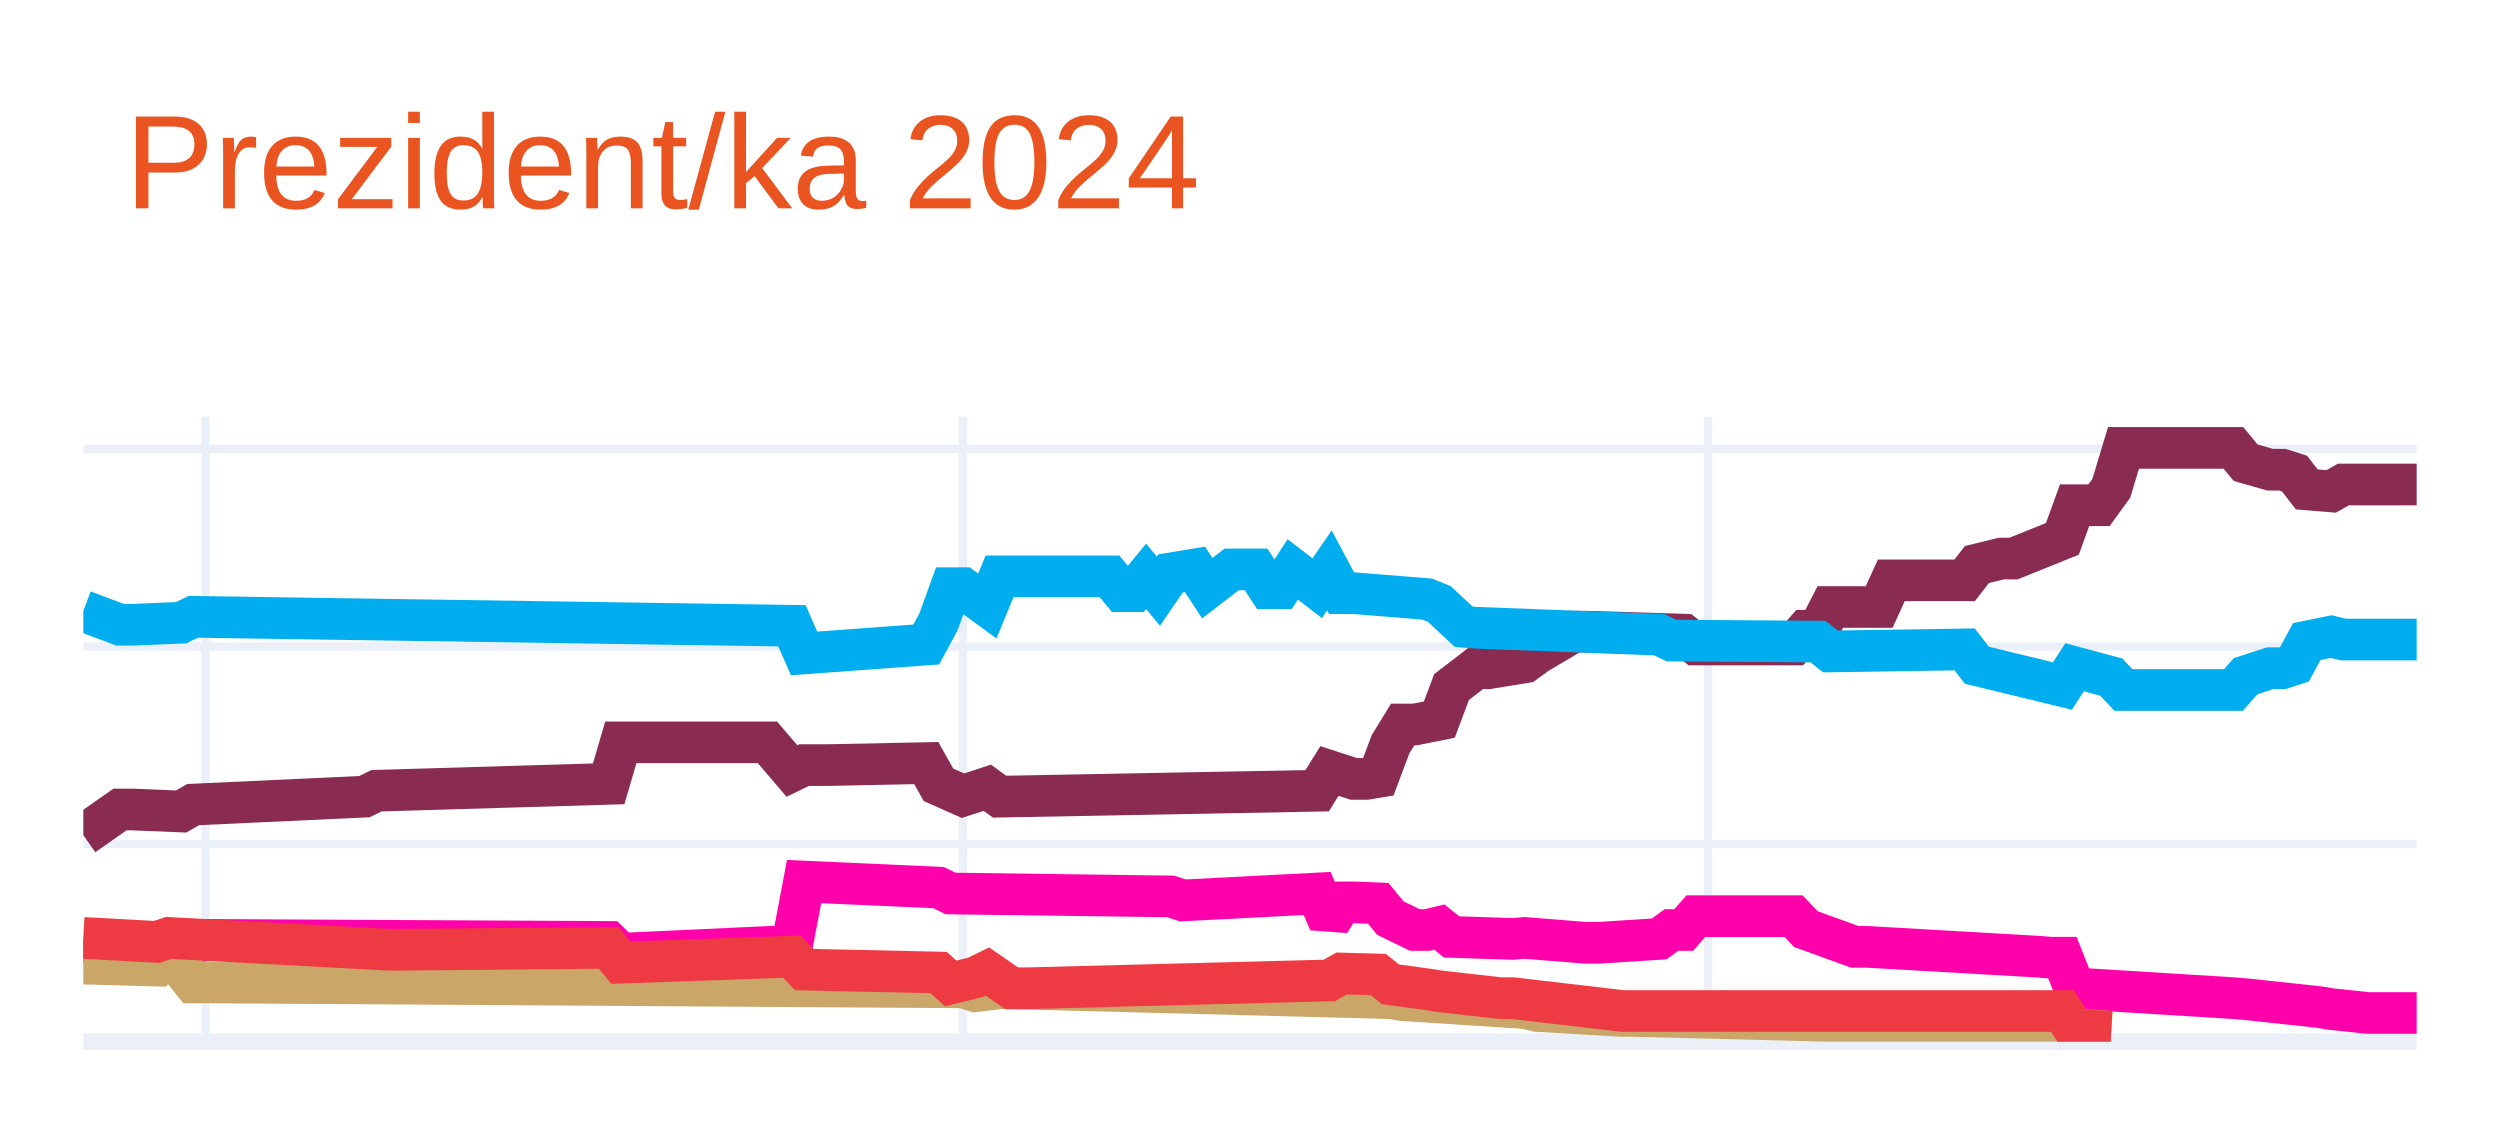
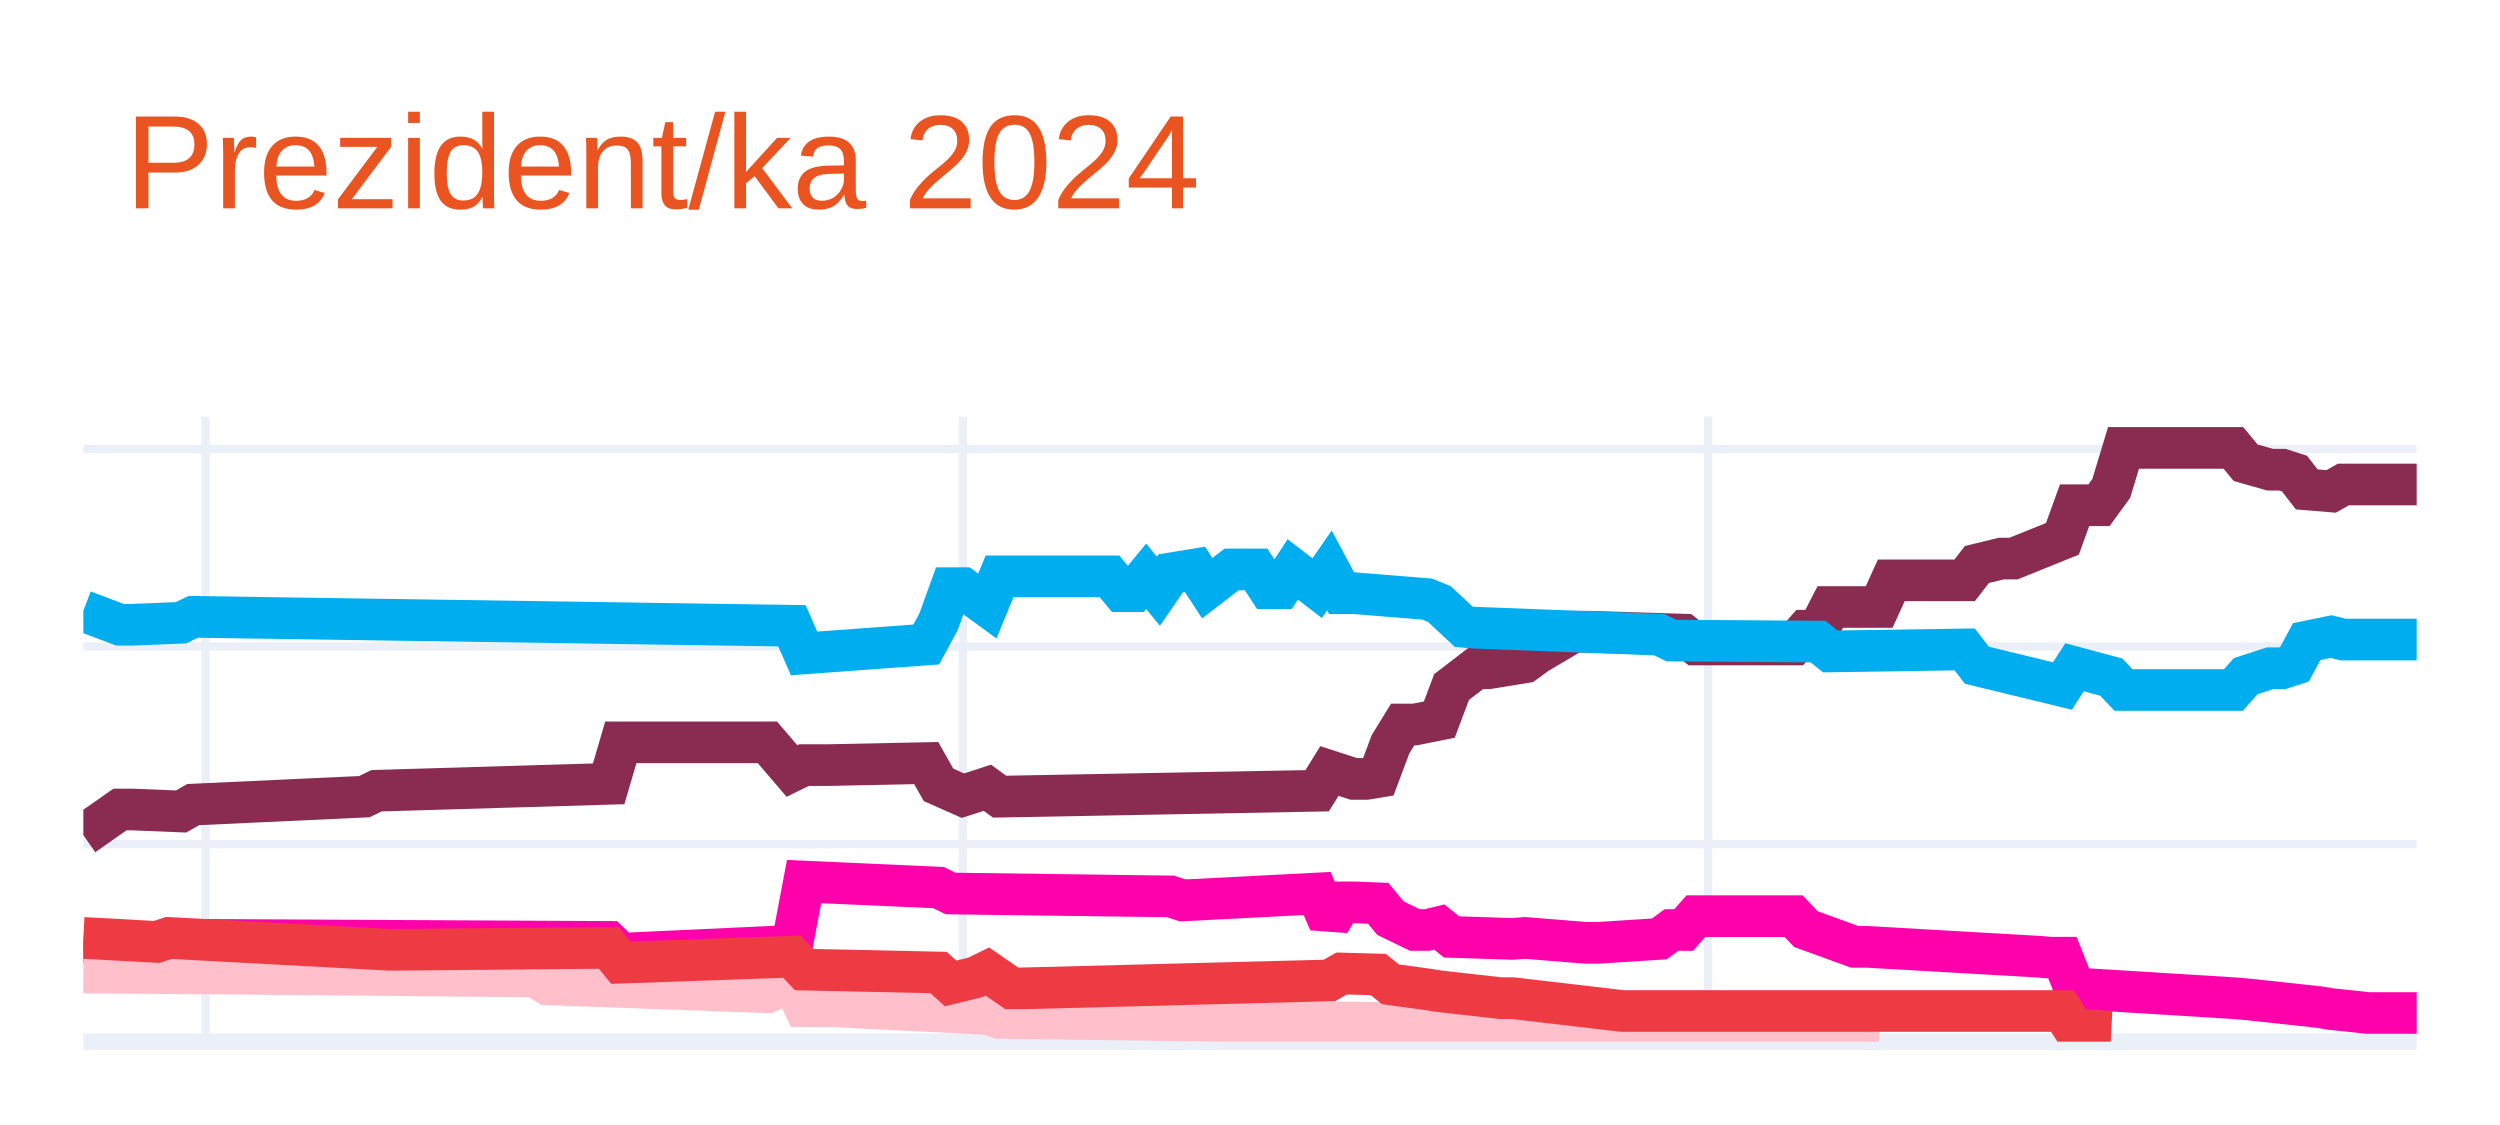
<svg xmlns="http://www.w3.org/2000/svg" class="main-svg" width="300" height="135" style="" viewBox="0 0 300 135">
  <rect x="0" y="0" width="300" height="135" style="fill: rgb(255, 255, 255); fill-opacity: 1;" />
-   <defs id="defs-e80288">
+   <defs id="defs-188096">
    <g class="clips">
-       <clipPath id="clipe80288xyplot" class="plotclip">
+       <clipPath id="clip188096xyplot" class="plotclip">
        <rect width="280" height="75" />
      </clipPath>
-       <clipPath class="axesclip" id="clipe80288x">
+       <clipPath class="axesclip" id="clip188096x">
        <rect x="10" y="0" width="280" height="135" />
      </clipPath>
-       <clipPath class="axesclip" id="clipe80288y">
+       <clipPath class="axesclip" id="clip188096y">
        <rect x="0" y="50" width="300" height="75" />
      </clipPath>
-       <clipPath class="axesclip" id="clipe80288xy">
+       <clipPath class="axesclip" id="clip188096xy">
        <rect x="10" y="50" width="280" height="75" />
      </clipPath>
    </g>
    <g class="gradients" />
    <g class="patterns" />
  </defs>
  <g class="bglayer" />
  <g class="layer-below">
    <g class="imagelayer" />
    <g class="shapelayer" />
  </g>
  <g class="cartesianlayer">
    <g class="subplot xy">
      <g class="layer-subplot">
        <g class="shapelayer" />
        <g class="imagelayer" />
      </g>
      <g class="minor-gridlayer">
        <g class="x" />
        <g class="y" />
      </g>
      <g class="gridlayer">
        <g class="x">
          <path class="xgrid crisp" transform="translate(24.66,0)" d="M0,50v75" style="stroke: rgb(235, 240, 248); stroke-opacity: 1; stroke-width: 1px;" />
          <path class="xgrid crisp" transform="translate(115.55,0)" d="M0,50v75" style="stroke: rgb(235, 240, 248); stroke-opacity: 1; stroke-width: 1px;" />
          <path class="xgrid crisp" transform="translate(204.97,0)" d="M0,50v75" style="stroke: rgb(235, 240, 248); stroke-opacity: 1; stroke-width: 1px;" />
        </g>
        <g class="y">
          <path class="ygrid crisp" transform="translate(0,101.29)" d="M10,0h280" style="stroke: rgb(235, 240, 248); stroke-opacity: 1; stroke-width: 1px;" />
          <path class="ygrid crisp" transform="translate(0,77.58)" d="M10,0h280" style="stroke: rgb(235, 240, 248); stroke-opacity: 1; stroke-width: 1px;" />
          <path class="ygrid crisp" transform="translate(0,53.87)" d="M10,0h280" style="stroke: rgb(235, 240, 248); stroke-opacity: 1; stroke-width: 1px;" />
        </g>
      </g>
      <g class="zerolinelayer">
        <path class="yzl zl crisp" transform="translate(0,125)" d="M10,0h280" style="stroke: rgb(235, 240, 248); stroke-opacity: 1; stroke-width: 2px;" />
      </g>
      <path class="xlines-below" />
      <path class="ylines-below" />
      <g class="overlines-below" />
      <g class="xaxislayer-below" />
      <g class="yaxislayer-below" />
      <g class="overaxes-below" />
-       <g class="plot" transform="translate(10,50)" clip-path="url(#clipe80288xyplot)">
+       <g class="plot" transform="translate(10,50)" clip-path="url(#clip188096xyplot)">
        <g class="scatterlayer mlayer">
-           <g class="trace scatter trace5c0c64" style="stroke-miterlimit: 2; opacity: 1;">
+           <g class="trace scatter traced0cd5d" style="stroke-miterlimit: 2; opacity: 1;">
            <g class="fills" />
            <g class="errorbars" />
            <g class="lines">
              <path class="js-line" d="M0,50.22L4.4,47.14L5.86,47.14L11.73,47.38L13.19,46.55L33.72,45.6L35.18,44.89L63.04,44.06L64.5,39.08L82.09,39.08L85.03,42.52L86.49,41.81L89.42,41.81L101.15,41.57L102.62,44.18L105.55,45.48L107.02,45.01L108.48,44.53L109.95,45.6L148.06,44.89L149.53,42.52L152.46,43.47L153.93,43.47L155.39,43.23L156.86,39.32L158.32,36.94L159.79,36.94L162.72,36.35L164.19,32.44L167.12,30.19L168.59,30.19L172.98,29.48L174.45,28.41L178.85,25.8L180.31,25.8L192.04,26.16L193.51,27.34L205.24,27.34L206.7,25.68L208.17,25.68L209.63,22.84L215.5,22.84L216.96,19.64L225.76,19.64L227.23,17.74L230.16,17.03L231.62,17.03L237.49,14.66L238.95,10.63L241.88,10.63L243.35,8.61L244.82,3.75L246.28,3.75L258.01,3.75L259.48,5.53L262.41,6.36L263.87,6.36L265.34,6.83L266.81,8.73L269.74,8.97L271.2,8.14L280,8.14" style="vector-effect: none; fill: none; stroke: rgb(138, 44, 81); stroke-opacity: 1; stroke-width: 5px; opacity: 1;" />
            </g>
            <g class="points" />
            <g class="text" />
          </g>
-           <g class="trace scatter trace1bd52d" style="stroke-miterlimit: 2; opacity: 1;">
+           <g class="trace scatter trace8c361f" style="stroke-miterlimit: 2; opacity: 1;">
            <g class="fills" />
            <g class="errorbars" />
            <g class="lines">
              <path class="js-line" d="M0,23.31L4.4,24.97L5.86,24.97L11.73,24.73L13.19,24.02L85.03,25.09L86.49,28.41L101.15,27.34L102.62,24.62L104.08,20.58L105.55,20.58L108.48,22.72L109.95,19.16L123.14,19.16L124.61,20.94L126.07,20.94L127.54,19.16L129.01,20.94L130.47,18.81L133.4,18.33L134.87,20.58L137.8,18.33L139.27,18.33L140.73,18.33L142.2,20.58L143.66,20.58L145.13,18.33L148.06,20.58L149.53,18.45L150.99,21.18L152.46,21.18L161.26,21.89L162.72,22.48L165.65,25.21L167.12,25.33L189.11,26.16L190.58,26.87L208.17,26.99L209.63,28.17L225.76,27.93L227.23,29.83L237.49,32.32L238.95,30.07L243.35,31.25L244.82,32.8L258.01,32.8L259.48,31.14L262.41,30.19L263.87,30.19L265.34,29.71L266.81,26.99L269.74,26.39L271.2,26.75L280,26.75" style="vector-effect: none; fill: none; stroke: rgb(0, 174, 239); stroke-opacity: 1; stroke-width: 5px; opacity: 1;" />
            </g>
            <g class="points" />
            <g class="text" />
          </g>
-           <g class="trace scatter tracee3f889" style="stroke-miterlimit: 2; opacity: 1;">
+           <g class="trace scatter tracec2333c" style="stroke-miterlimit: 2; opacity: 1;">
            <g class="fills" />
            <g class="errorbars" />
            <g class="lines">
              <path class="js-line" d="M0,63.03L10.26,64.21L11.73,63.5L14.66,62.79L16.13,62.79L63.04,63.03L64.5,64.45L85.03,63.5L86.49,55.79L102.62,56.51L104.08,57.22L130.47,57.57L131.94,58.05L148.06,57.22L149.53,60.66L150.99,58.28L152.46,58.28L155.39,58.4L156.86,60.18L159.79,61.6L161.26,61.6L162.72,61.25L164.19,62.43L171.52,62.67L172.98,62.55L180.31,63.14L181.78,63.14L189.11,62.67L190.58,61.6L192.04,61.6L193.51,59.94L205.24,59.94L206.7,61.49L212.57,63.62L214.03,63.62L234.55,64.8L236.02,64.92L237.49,64.92L238.95,68.6L258.01,69.78L259.48,69.9L268.27,70.85L269.74,71.09L274.14,71.56L275.6,71.56L280,71.56" style="vector-effect: none; fill: none; stroke: rgb(255, 1, 170); stroke-opacity: 1; stroke-width: 5px; opacity: 1;" />
            </g>
            <g class="points" />
            <g class="text" />
          </g>
-           <g class="trace scatter traced8d56c" style="stroke-miterlimit: 2; opacity: 1;">
+           <g class="trace scatter trace694a01" style="stroke-miterlimit: 2; opacity: 1;">
            <g class="fills" />
            <g class="errorbars" />
            <g class="lines">
-               <path class="js-line" d="M0,65.63L8.8,65.87L10.26,64.21L13.19,67.89L14.66,67.89L105.55,68.48L107.02,68.95L109.95,68.6L111.41,68.6L156.86,69.78L158.32,70.02L172.98,70.97L174.45,71.32L184.71,71.92L186.18,71.92L233.09,73.1L234.55,73.22L243.35,73.81" style="vector-effect: none; fill: none; stroke: rgb(202, 166, 105); stroke-opacity: 1; stroke-width: 5px; opacity: 1;" />
+               <path class="js-line" d="M0,66.7L14.66,66.82L16.13,66.82L54.24,67.18L55.71,68.12L82.09,69.07L85.03,67.65L86.49,70.73L89.42,70.73L108.48,71.68L109.95,72.15L172.98,72.98L174.45,73.46L215.5,73.46" style="vector-effect: none; fill: none; stroke: rgb(255, 192, 203); stroke-opacity: 1; stroke-width: 5px; opacity: 1;" />
            </g>
            <g class="points" />
            <g class="text" />
          </g>
-           <g class="trace scatter trace6bd23f" style="stroke-miterlimit: 2; opacity: 1;">
+           <g class="trace scatter trace657b46" style="stroke-miterlimit: 2; opacity: 1;">
            <g class="fills" />
            <g class="errorbars" />
            <g class="lines">
              <path class="js-line" d="M0,62.55L8.8,63.03L10.26,62.55L36.65,63.97L38.12,63.97L63.04,63.74L64.5,65.52L85.03,64.8L86.49,66.35L102.62,66.7L104.08,68.01L107.02,67.29L108.48,66.58L111.41,68.6L112.88,68.6L149.53,67.65L150.99,66.82L155.39,66.94L156.86,68.12L161.26,68.72L162.72,68.95L170.05,69.78L171.52,69.78L184.71,71.32L186.18,71.32L237.49,71.32L238.95,73.58L243.35,73.81" style="vector-effect: none; fill: none; stroke: rgb(238, 58, 67); stroke-opacity: 1; stroke-width: 5px; opacity: 1;" />
            </g>
            <g class="points" />
            <g class="text" />
          </g>
        </g>
      </g>
      <g class="overplot" />
      <path class="xlines-above crisp" d="M0,0" style="fill: none;" />
      <path class="ylines-above crisp" d="M0,0" style="fill: none;" />
      <g class="overlines-above" />
      <g class="xaxislayer-above" />
      <g class="yaxislayer-above" />
      <g class="overaxes-above" />
    </g>
  </g>
  <g class="polarlayer" />
  <g class="smithlayer" />
  <g class="ternarylayer" />
  <g class="geolayer" />
  <g class="funnelarealayer" />
  <g class="pielayer" />
  <g class="iciclelayer" />
  <g class="treemaplayer" />
  <g class="sunburstlayer" />
  <g class="glimages" />
-   <defs id="topdefs-e80288">
+   <defs id="topdefs-188096">
    <g class="clips" />
  </defs>
  <g class="layer-above">
    <g class="imagelayer" />
    <g class="shapelayer" />
  </g>
  <g class="infolayer">
    <g class="g-gtitle">
      <text class="gtitle" x="15" y="25" text-anchor="start" dy="0em" style="font-family: Ubuntu, verdana, arial, sans-serif; font-size: 16px; fill: rgb(233, 84, 32); opacity: 1; font-weight: normal; white-space: pre;">Prezident/ka 2024</text>
    </g>
    <g class="g-xtitle" />
    <g class="g-ytitle" />
  </g>
</svg>
